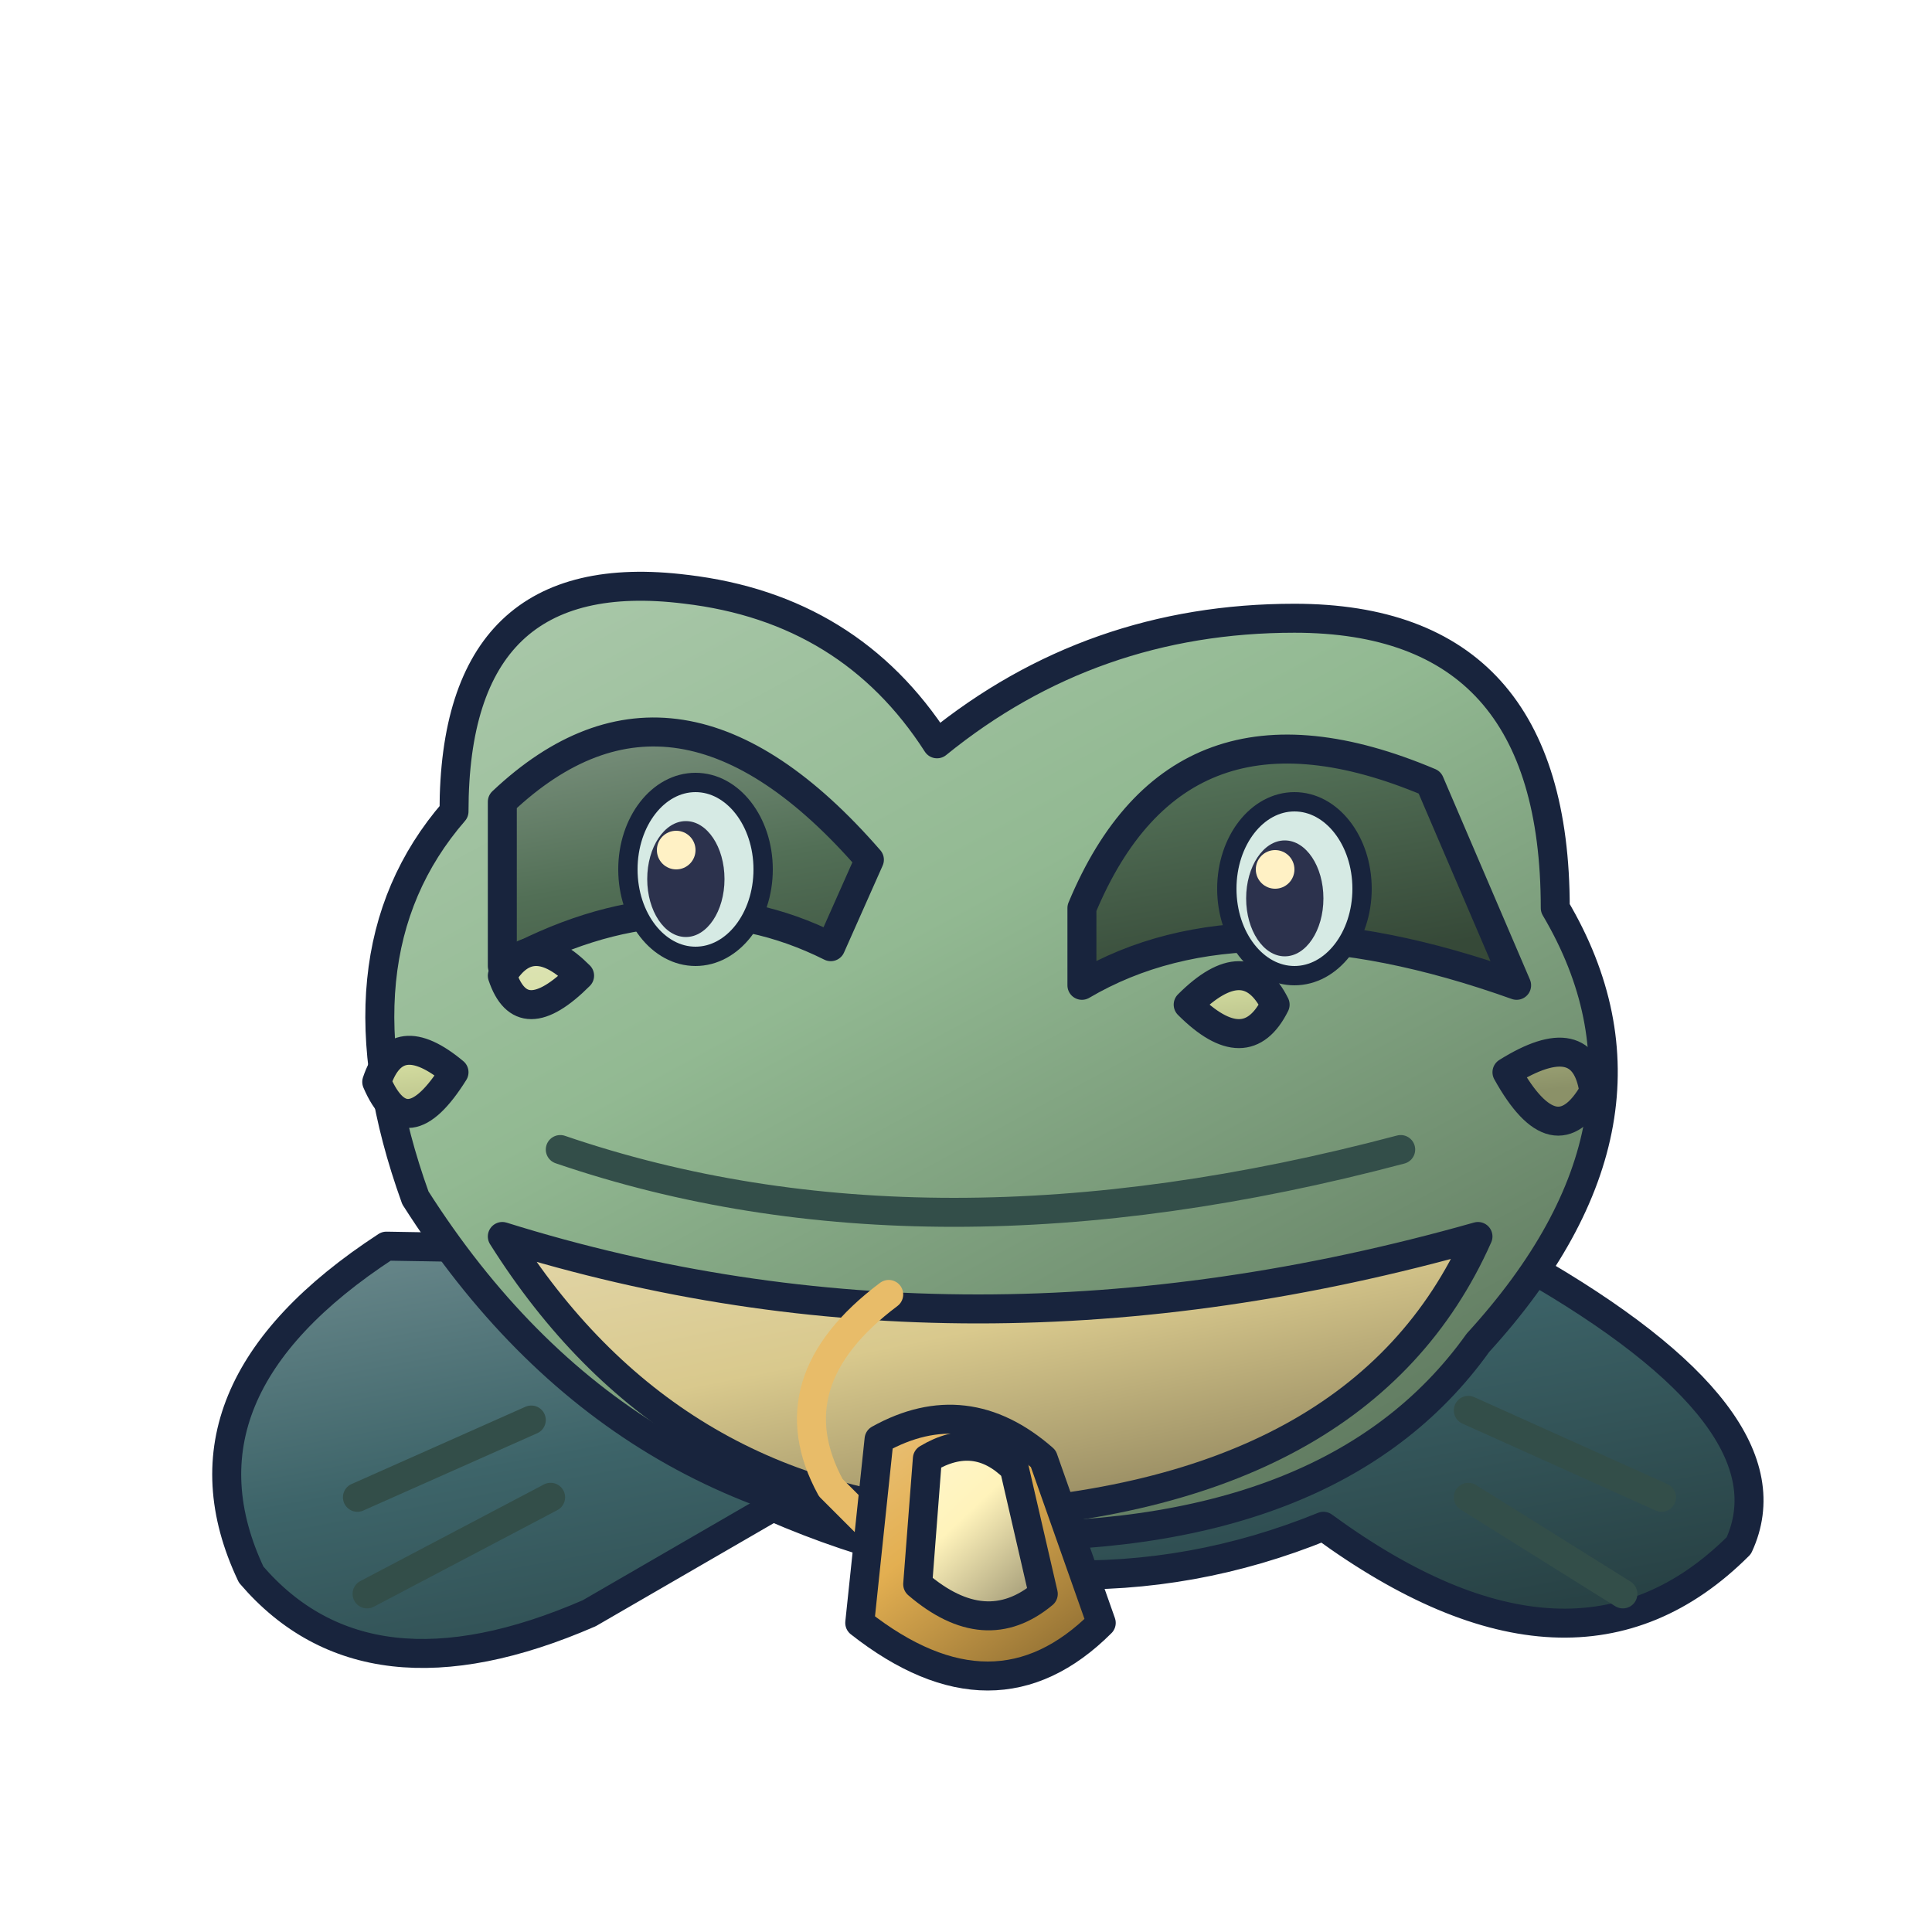
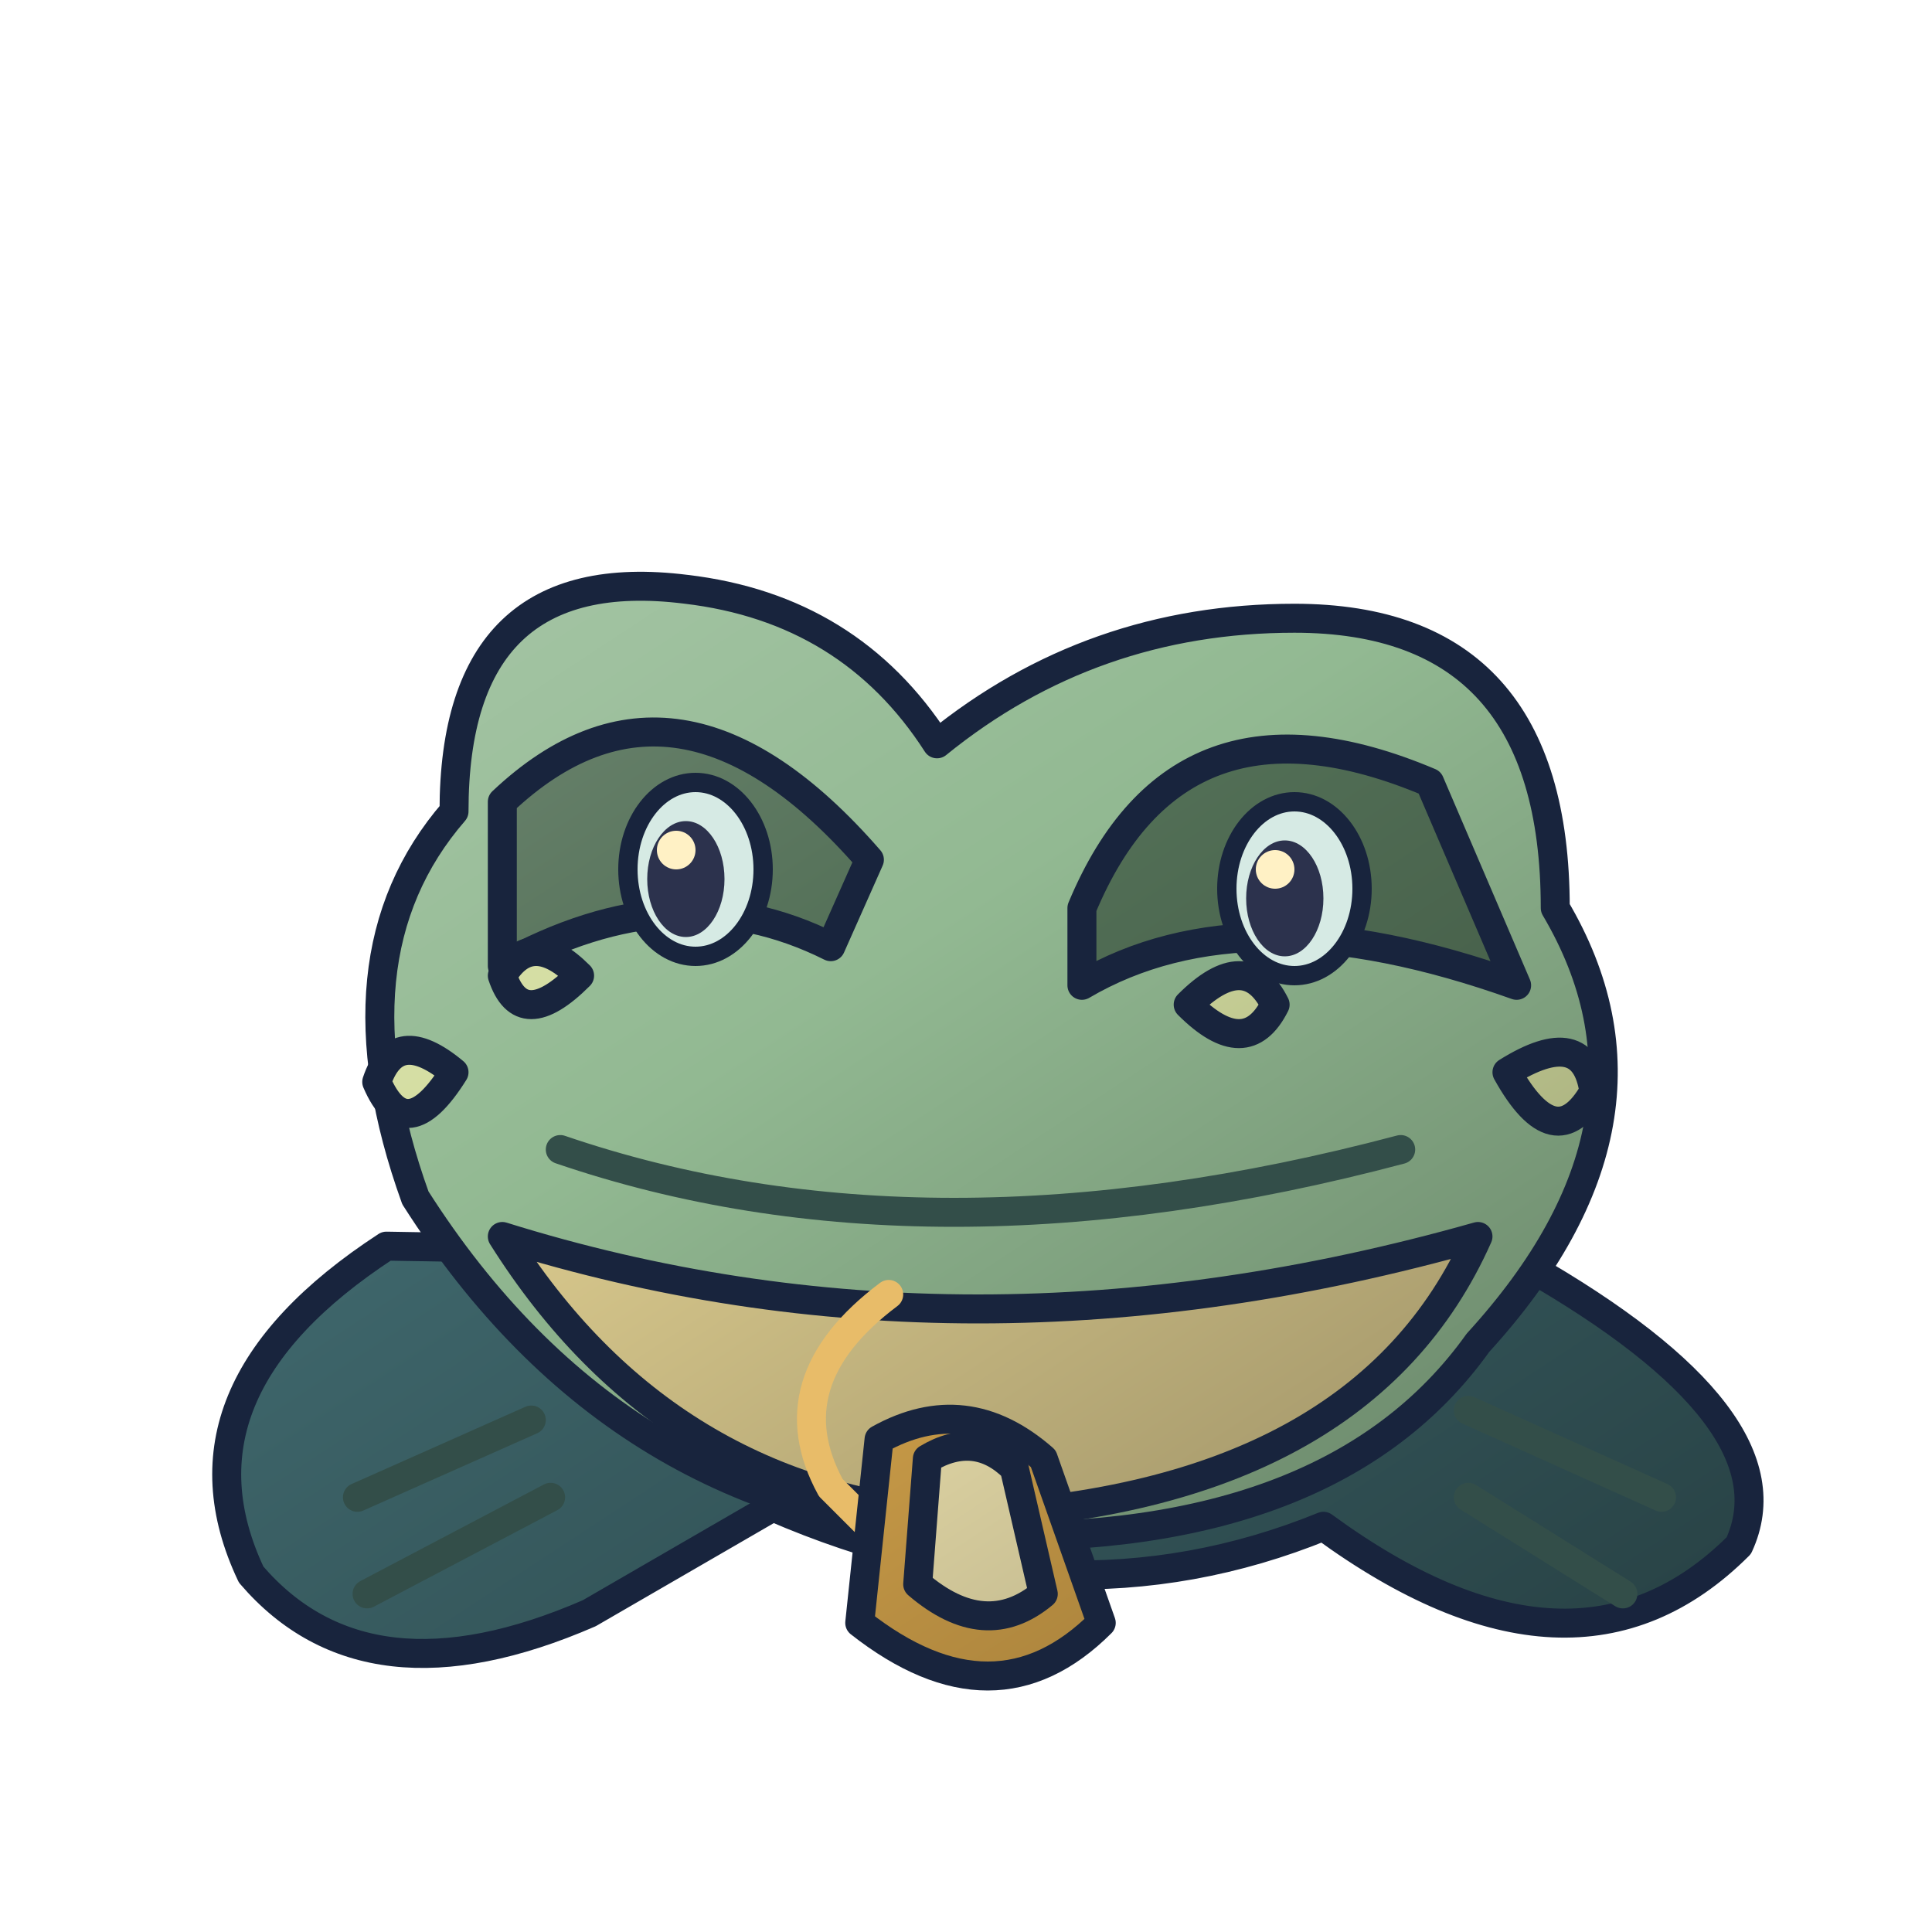
<svg xmlns="http://www.w3.org/2000/svg" width="256" height="256" viewBox="0 0 200 200">
  <defs>
-     <linearGradient id="shade0" x1="0" y1="0" x2=".7" y2="1">
+     <linearGradient id="shade0" gradientUnits="userSpaceOnUse" x1="40" y1="30" x2="145" y2="190">
      <stop stop-color="#6d8b8e" />
      <stop offset=".45" stop-color="#3d6469" />
      <stop offset="1" stop-color="#284245" />
    </linearGradient>
-     <linearGradient id="shade1" x1="0" y1="0" x2=".7" y2="1">
+     <linearGradient id="shade1" gradientUnits="userSpaceOnUse" x1="40" y1="30" x2="145" y2="190">
      <stop stop-color="#7d9380" />
      <stop offset=".45" stop-color="#526f56" />
      <stop offset="1" stop-color="#364938" />
    </linearGradient>
-     <linearGradient id="shade2" x1="0" y1="0" x2=".7" y2="1">
+     <linearGradient id="shade2" gradientUnits="userSpaceOnUse" x1="40" y1="30" x2="145" y2="190">
      <stop stop-color="#adcaad" />
      <stop offset=".45" stop-color="#92b992" />
      <stop offset="1" stop-color="#607a60" />
    </linearGradient>
-     <linearGradient id="shade3" x1="0" y1="0" x2=".7" y2="1">
+     <linearGradient id="shade3" gradientUnits="userSpaceOnUse" x1="40" y1="30" x2="145" y2="190">
      <stop stop-color="#dee5b7" />
      <stop offset=".45" stop-color="#d3dc9f" />
      <stop offset="1" stop-color="#8b9168" />
    </linearGradient>
-     <linearGradient id="shade4" x1="0" y1="0" x2=".7" y2="1">
+     <linearGradient id="shade4" gradientUnits="userSpaceOnUse" x1="40" y1="30" x2="145" y2="190">
      <stop stop-color="#e2d6a9" />
      <stop offset=".45" stop-color="#d9c98d" />
      <stop offset="1" stop-color="#8f845d" />
    </linearGradient>
-     <linearGradient id="shade5" x1="0" y1="0" x2=".7" y2="1">
+     <linearGradient id="shade5" gradientUnits="userSpaceOnUse" x1="40" y1="30" x2="145" y2="190">
      <stop stop-color="#eac37c" />
      <stop offset=".45" stop-color="#e3af51" />
      <stop offset="1" stop-color="#957335" />
    </linearGradient>
-     <linearGradient id="shade6" x1="0" y1="0" x2=".7" y2="1">
+     <linearGradient id="shade6" gradientUnits="userSpaceOnUse" x1="40" y1="30" x2="145" y2="190">
      <stop stop-color="#fff6cc" />
      <stop offset=".45" stop-color="#fff3bb" />
      <stop offset="1" stop-color="#a8a07b" />
    </linearGradient>
  </defs>
  <g stroke="#18243d" stroke-width="3" stroke-linejoin="round" stroke-linecap="round">
    <path fill="url(#shade0)" d="M40 129Q17 144 26 163Q38 177 61 167L80 156Q110 169 137 158Q163 177 180 160Q186 147 158 131Z" />
    <path fill="url(#shade2)" d="M43 124Q34 99 47 84Q47 58 71 61Q88 63 97 77Q113 64 134 64Q161 64 161 94Q174 116 153 139Q138 160 101 159Q64 157 43 124Z" />
    <path fill="url(#shade4)" d="M52 128Q100 143 153 128Q141 155 100 157Q69 155 52 128Z" />
    <path fill="url(#shade1)" d="M52 83Q70 66 90 89L86 98Q70 90 52 100ZM112 94Q122 70 148 81L157 102Q129 92 112 102Z" />
    <path fill="none" stroke="#334e49" stroke-width="3" d="M58 119Q96 132 145 119M37 155l18-8m-17 18 19-10m95-9 20 9m-20 0 16 10" />
    <path fill="url(#shade3)" d="M47 111q-6-5-8 1q3 7 8-1m109 0q8-5 9 2q-4 7-9-2m-96-10q-5-5-8 0q2 6 8 0m63 3q6-6 9 0q-3 6-9 0" />
    <path fill="none" stroke="#e8bc69" stroke-width="3" d="M92 134Q80 143 86 154L93 161" />
    <path fill="url(#shade5)" d="M91 149Q100 144 108 151L114 168Q103 179 89 168Z" />
    <path fill="url(#shade6)" d="M96 151Q101 148 105 152L108 165Q102 170 95 164Z" />
    <ellipse cx="72" cy="90" rx="7" ry="9" fill="#d6eae4" stroke="#18243d" stroke-width="2" />
    <ellipse cx="71" cy="91" rx="4" ry="6" fill="#2c324d" stroke="none" />
    <circle cx="70" cy="88" r="2" fill="#fff1c5" stroke="none" />
    <ellipse cx="134" cy="92" rx="7" ry="9" fill="#d6eae4" stroke="#18243d" stroke-width="2" />
    <ellipse cx="133" cy="93" rx="4" ry="6" fill="#2c324d" stroke="none" />
    <circle cx="132" cy="90" r="2" fill="#fff1c5" stroke="none" />
  </g>
</svg>
